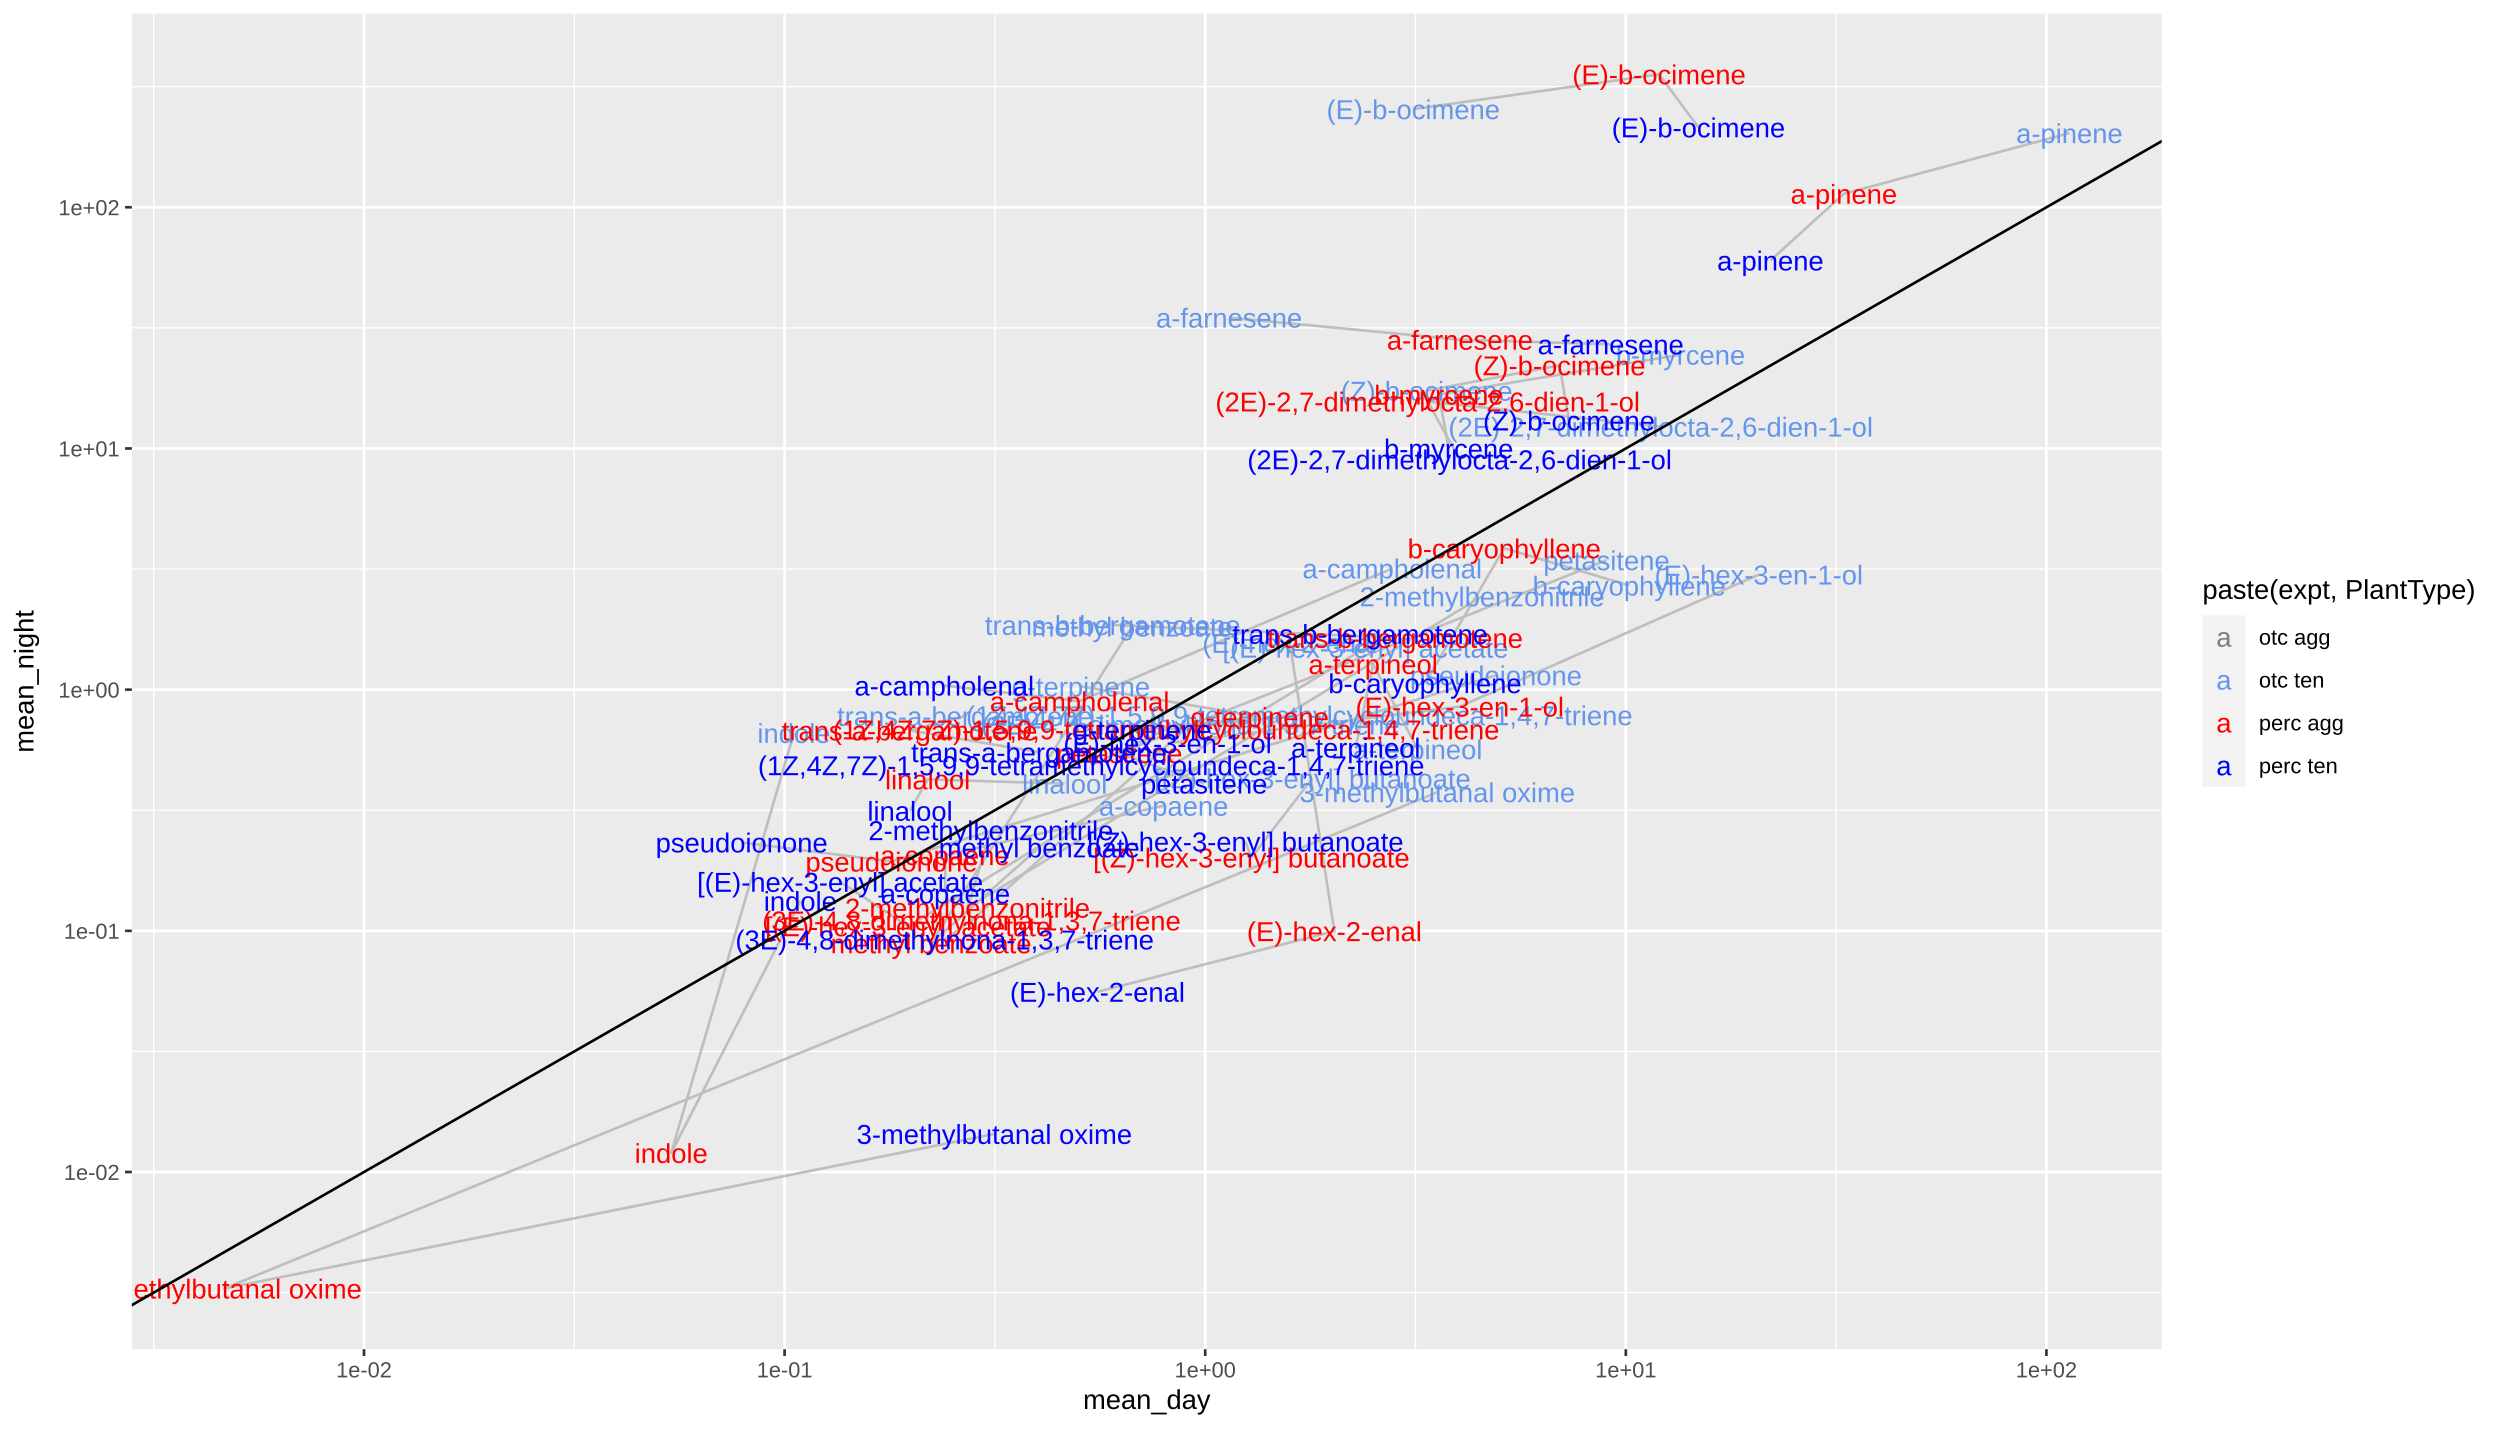
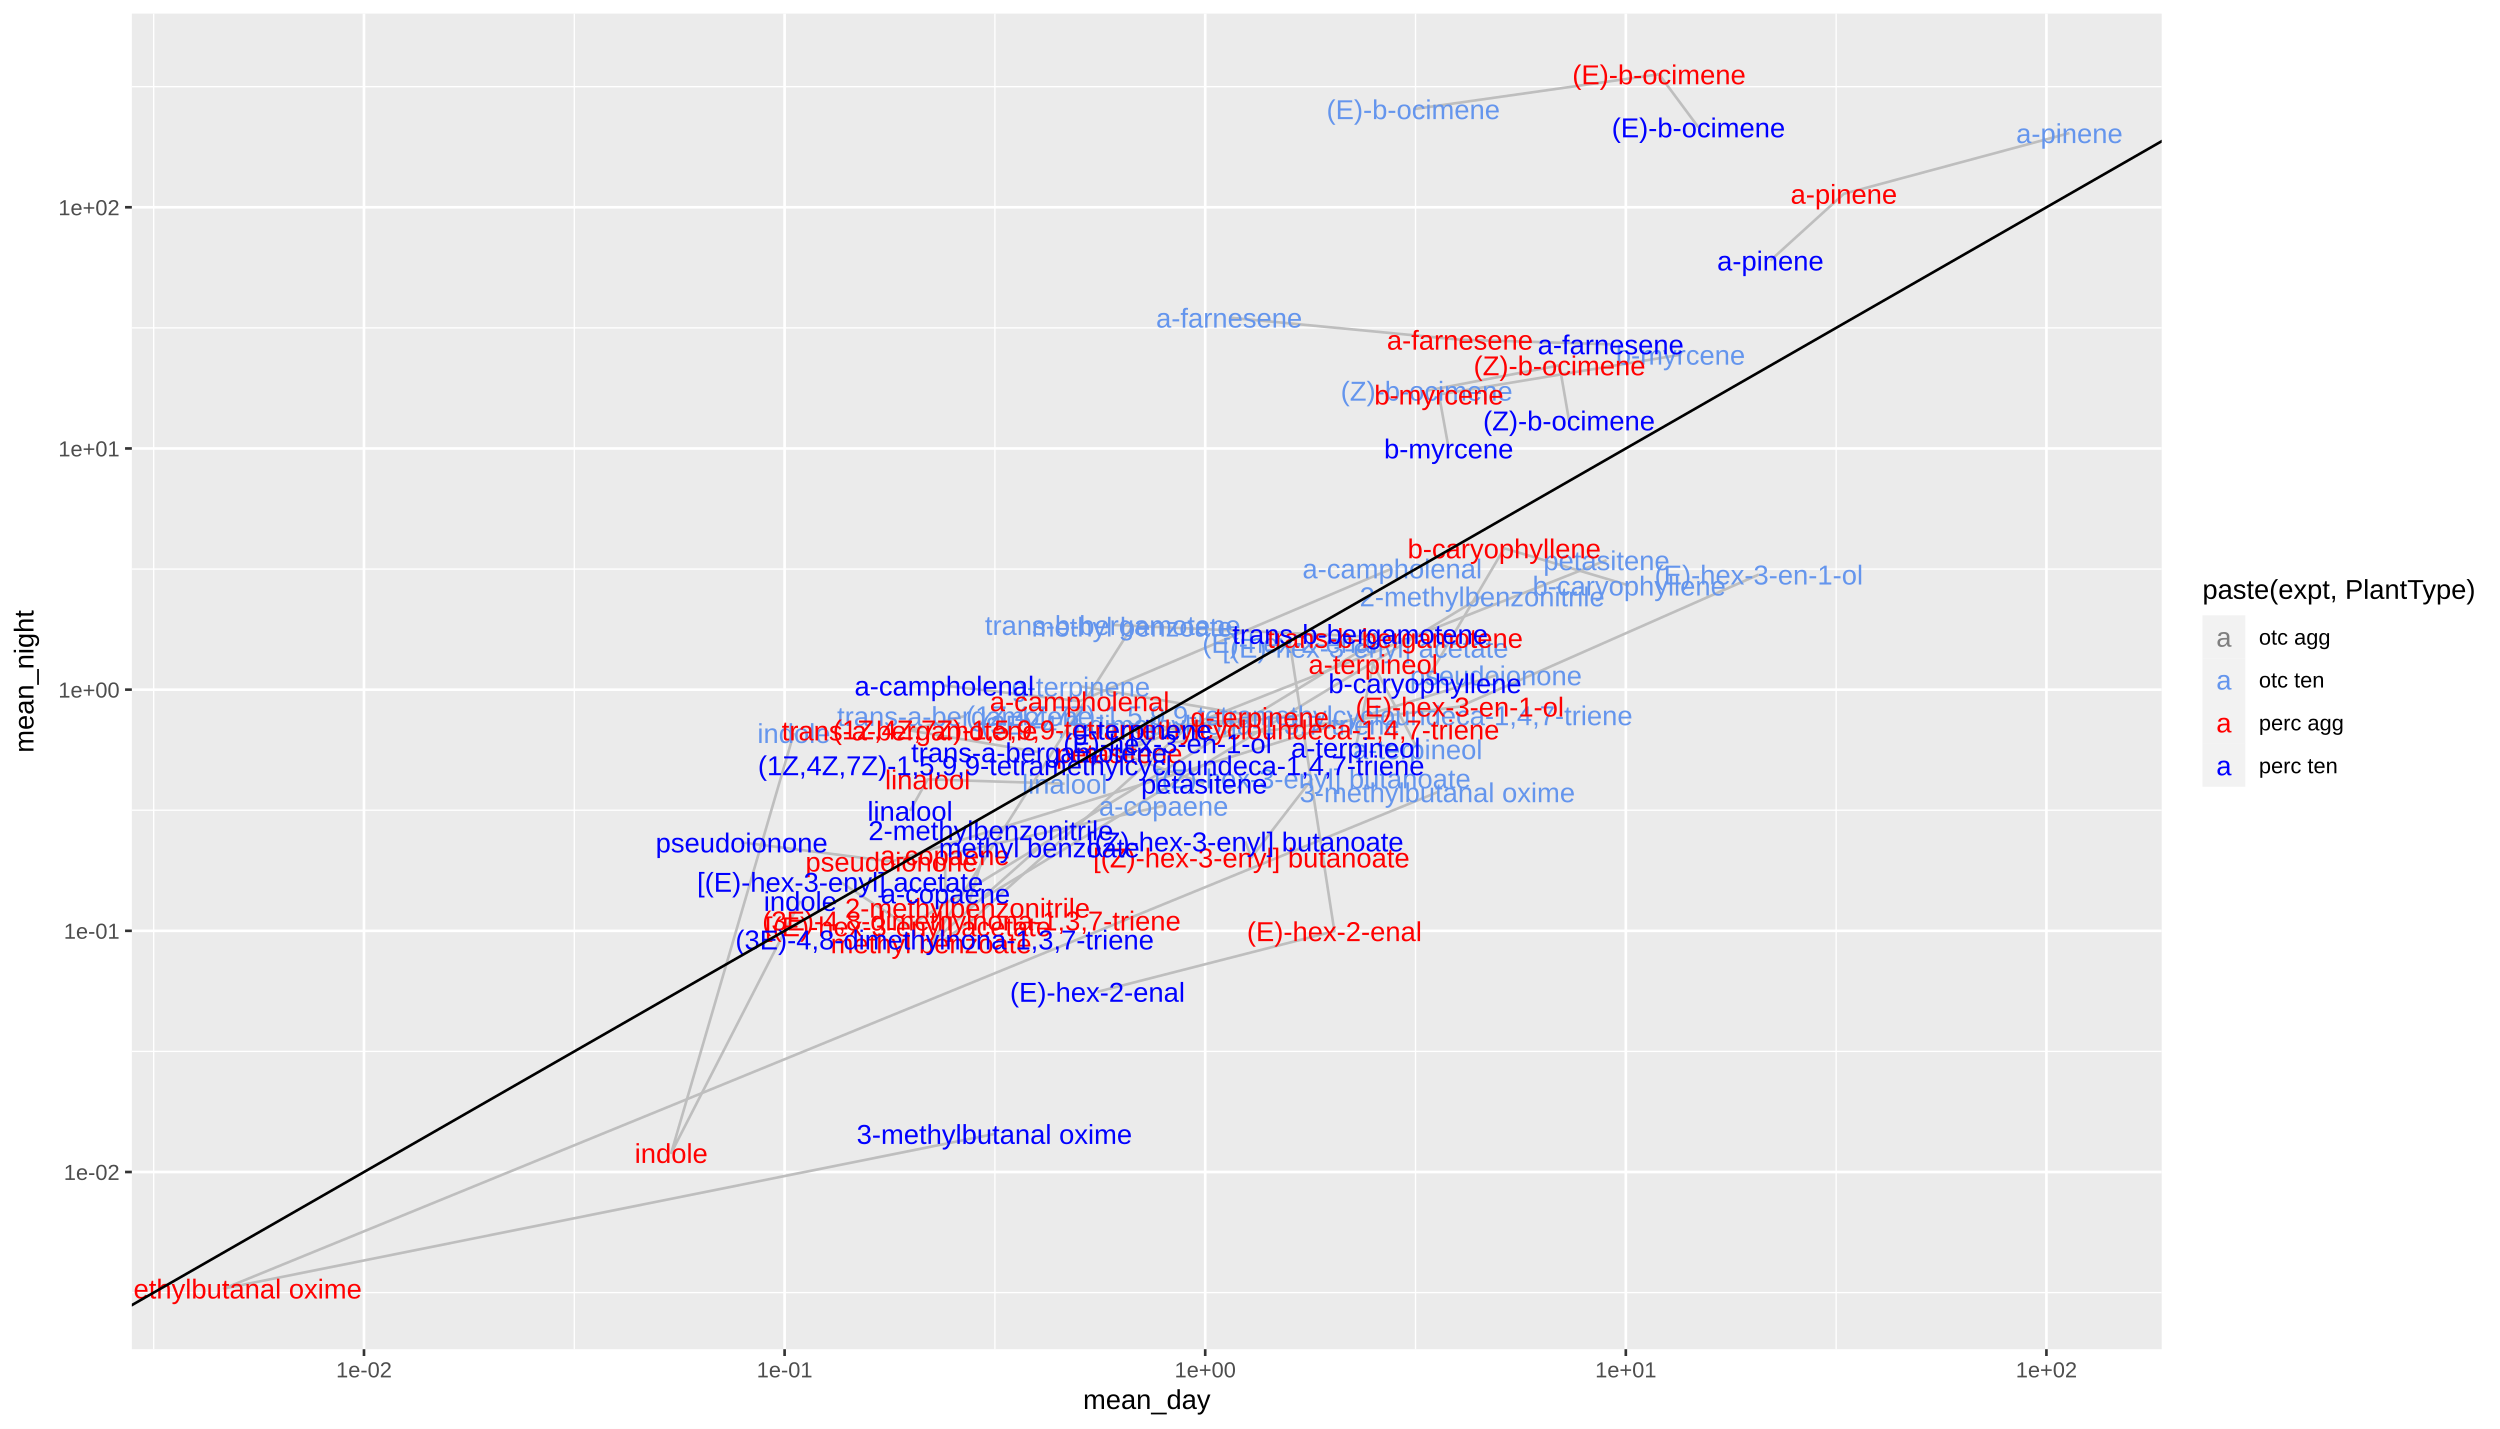
<svg xmlns="http://www.w3.org/2000/svg" class="svglite" width="1008.00pt" height="576.00pt" viewBox="0 0 1008.00 576.00">
  <defs>
    <style type="text/css">
    .svglite line, .svglite polyline, .svglite polygon, .svglite path, .svglite rect, .svglite circle {
      fill: none;
      stroke: #000000;
      stroke-linecap: round;
      stroke-linejoin: round;
      stroke-miterlimit: 10.00;
    }
    .svglite text {
      white-space: pre;
    }
  </style>
  </defs>
  <rect width="100%" height="100%" style="stroke: none; fill: #FFFFFF;" />
  <defs>
    <clipPath id="cpMC4wMHwxMDA4LjAwfDAuMDB8NTc2LjAw">
      <rect x="0.00" y="0.00" width="1008.00" height="576.00" />
    </clipPath>
  </defs>
  <g clip-path="url(#cpMC4wMHwxMDA4LjAwfDAuMDB8NTc2LjAw)">
    <rect x="0" y="0.00" width="1008.00" height="576.00" style="stroke-width: 1.07; stroke: #FFFFFF; fill: #FFFFFF;" />
  </g>
  <defs>
    <clipPath id="cpNTMuMTZ8ODcxLjU5fDUuNDh8NTQ0LjAx">
      <rect x="53.16" y="5.48" width="818.43" height="538.53" />
    </clipPath>
  </defs>
  <g clip-path="url(#cpNTMuMTZ8ODcxLjU5fDUuNDh8NTQ0LjAx)">
    <rect x="53.16" y="5.48" width="818.43" height="538.53" style="stroke-width: 1.07; stroke: none; fill: #EBEBEB;" />
    <polyline points="53.16,521.17 871.59,521.17 " style="stroke-width: 0.53; stroke: #FFFFFF; stroke-linecap: butt;" />
    <polyline points="53.16,423.93 871.59,423.93 " style="stroke-width: 0.53; stroke: #FFFFFF; stroke-linecap: butt;" />
    <polyline points="53.16,326.68 871.59,326.68 " style="stroke-width: 0.53; stroke: #FFFFFF; stroke-linecap: butt;" />
    <polyline points="53.16,229.44 871.59,229.44 " style="stroke-width: 0.53; stroke: #FFFFFF; stroke-linecap: butt;" />
    <polyline points="53.16,132.20 871.59,132.20 " style="stroke-width: 0.53; stroke: #FFFFFF; stroke-linecap: butt;" />
    <polyline points="53.16,34.95 871.59,34.95 " style="stroke-width: 0.53; stroke: #FFFFFF; stroke-linecap: butt;" />
    <polyline points="61.96,544.01 61.96,5.48 " style="stroke-width: 0.53; stroke: #FFFFFF; stroke-linecap: butt;" />
    <polyline points="231.56,544.01 231.56,5.48 " style="stroke-width: 0.53; stroke: #FFFFFF; stroke-linecap: butt;" />
    <polyline points="401.15,544.01 401.15,5.48 " style="stroke-width: 0.53; stroke: #FFFFFF; stroke-linecap: butt;" />
    <polyline points="570.74,544.01 570.74,5.48 " style="stroke-width: 0.53; stroke: #FFFFFF; stroke-linecap: butt;" />
    <polyline points="740.33,544.01 740.33,5.48 " style="stroke-width: 0.53; stroke: #FFFFFF; stroke-linecap: butt;" />
    <polyline points="53.16,472.55 871.59,472.55 " style="stroke-width: 1.07; stroke: #FFFFFF; stroke-linecap: butt;" />
    <polyline points="53.16,375.31 871.59,375.31 " style="stroke-width: 1.07; stroke: #FFFFFF; stroke-linecap: butt;" />
    <polyline points="53.16,278.06 871.59,278.06 " style="stroke-width: 1.07; stroke: #FFFFFF; stroke-linecap: butt;" />
    <polyline points="53.16,180.82 871.59,180.82 " style="stroke-width: 1.07; stroke: #FFFFFF; stroke-linecap: butt;" />
    <polyline points="53.16,83.57 871.59,83.57 " style="stroke-width: 1.07; stroke: #FFFFFF; stroke-linecap: butt;" />
    <polyline points="146.76,544.01 146.76,5.48 " style="stroke-width: 1.07; stroke: #FFFFFF; stroke-linecap: butt;" />
    <polyline points="316.35,544.01 316.35,5.48 " style="stroke-width: 1.07; stroke: #FFFFFF; stroke-linecap: butt;" />
    <polyline points="485.94,544.01 485.94,5.48 " style="stroke-width: 1.07; stroke: #FFFFFF; stroke-linecap: butt;" />
    <polyline points="655.53,544.01 655.53,5.48 " style="stroke-width: 1.07; stroke: #FFFFFF; stroke-linecap: butt;" />
    <polyline points="825.12,544.01 825.12,5.48 " style="stroke-width: 1.07; stroke: #FFFFFF; stroke-linecap: butt;" />
    <polyline points="523.88,288.39 470.17,294.09 439.96,308.54 " style="stroke-width: 1.07; stroke: #BEBEBE; stroke-linecap: butt;" />
-     <polyline points="669.60,172.01 575.64,161.89 588.51,185.20 " style="stroke-width: 1.07; stroke: #BEBEBE; stroke-linecap: butt;" />
    <polyline points="479.96,292.17 391.71,371.14 380.88,378.79 " style="stroke-width: 1.07; stroke: #BEBEBE; stroke-linecap: butt;" />
    <polyline points="569.83,44.02 668.92,29.96 684.81,51.35 " style="stroke-width: 1.07; stroke: #BEBEBE; stroke-linecap: butt;" />
    <polyline points="520.05,259.22 538.02,375.43 442.49,399.89 " style="stroke-width: 1.07; stroke: #BEBEBE; stroke-linecap: butt;" />
    <polyline points="709.15,231.65 588.57,284.89 470.74,299.68 " style="stroke-width: 1.07; stroke: #BEBEBE; stroke-linecap: butt;" />
    <polyline points="575.22,157.53 628.80,147.29 632.63,169.52 " style="stroke-width: 1.07; stroke: #BEBEBE; stroke-linecap: butt;" />
    <polyline points="550.55,261.15 366.12,373.47 338.74,355.55 " style="stroke-width: 1.07; stroke: #BEBEBE; stroke-linecap: butt;" />
    <polyline points="529.17,313.83 504.55,345.74 502.09,339.27 " style="stroke-width: 1.07; stroke: #BEBEBE; stroke-linecap: butt;" />
    <polyline points="597.60,240.44 390.10,365.97 399.52,334.73 " style="stroke-width: 1.07; stroke: #BEBEBE; stroke-linecap: butt;" />
    <polyline points="579.53,319.42 90.36,519.53 400.93,457.20 " style="stroke-width: 1.07; stroke: #BEBEBE; stroke-linecap: butt;" />
    <polyline points="561.35,229.18 435.29,282.72 380.74,276.42 " style="stroke-width: 1.07; stroke: #BEBEBE; stroke-linecap: butt;" />
    <polyline points="469.18,324.87 381.00,344.80 381.21,360.24 " style="stroke-width: 1.07; stroke: #BEBEBE; stroke-linecap: butt;" />
    <polyline points="495.58,128.06 588.64,136.97 649.44,138.82 " style="stroke-width: 1.07; stroke: #BEBEBE; stroke-linecap: butt;" />
    <polyline points="834.39,53.66 743.44,78.14 713.82,105.03 " style="stroke-width: 1.07; stroke: #BEBEBE; stroke-linecap: butt;" />
    <polyline points="571.62,302.08 553.64,267.72 546.63,301.42 " style="stroke-width: 1.07; stroke: #BEBEBE; stroke-linecap: butt;" />
    <polyline points="656.88,236.09 606.50,221.07 574.55,275.44 " style="stroke-width: 1.07; stroke: #BEBEBE; stroke-linecap: butt;" />
    <polyline points="677.57,143.01 580.17,159.08 584.11,180.80 " style="stroke-width: 1.07; stroke: #BEBEBE; stroke-linecap: butt;" />
    <polyline points="435.79,276.77 507.90,289.07 460.51,294.18 " style="stroke-width: 1.07; stroke: #BEBEBE; stroke-linecap: butt;" />
    <polyline points="320.11,295.54 270.64,464.87 322.69,363.25 " style="stroke-width: 1.07; stroke: #BEBEBE; stroke-linecap: butt;" />
    <polyline points="429.28,315.99 374.02,314.24 366.92,326.92 " style="stroke-width: 1.07; stroke: #BEBEBE; stroke-linecap: butt;" />
    <polyline points="456.47,252.64 375.42,380.34 419.01,341.67 " style="stroke-width: 1.07; stroke: #BEBEBE; stroke-linecap: butt;" />
    <polyline points="647.74,225.87 451.26,303.67 485.53,315.94 " style="stroke-width: 1.07; stroke: #BEBEBE; stroke-linecap: butt;" />
    <polyline points="603.15,272.27 359.43,347.38 299.03,339.66 " style="stroke-width: 1.07; stroke: #BEBEBE; stroke-linecap: butt;" />
    <polyline points="389.05,288.68 366.73,294.50 418.90,303.27 " style="stroke-width: 1.07; stroke: #BEBEBE; stroke-linecap: butt;" />
    <polyline points="448.65,251.97 562.50,257.20 548.40,255.59 " style="stroke-width: 1.07; stroke: #BEBEBE; stroke-linecap: butt;" />
    <text x="834.39" y="57.68" text-anchor="middle" style="font-size: 11.04px;fill: #6495ED; font-family: &quot;Arial&quot;;">a-pinene</text>
    <text x="709.15" y="235.67" text-anchor="middle" style="font-size: 11.04px;fill: #6495ED; font-family: &quot;Arial&quot;;">(E)-hex-3-en-1-ol</text>
    <text x="677.57" y="147.03" text-anchor="middle" style="font-size: 11.04px;fill: #6495ED; font-family: &quot;Arial&quot;;">b-myrcene</text>
-     <text x="669.60" y="176.04" text-anchor="middle" style="font-size: 11.04px;fill: #6495ED; font-family: &quot;Arial&quot;;">(2E)-2,7-dimethylocta-2,6-dien-1-ol</text>
    <text x="656.88" y="240.11" text-anchor="middle" style="font-size: 11.04px;fill: #6495ED; font-family: &quot;Arial&quot;;">b-caryophyllene</text>
    <text x="647.74" y="229.89" text-anchor="middle" style="font-size: 11.04px;fill: #6495ED; font-family: &quot;Arial&quot;;">petasitene</text>
    <text x="603.15" y="276.29" text-anchor="middle" style="font-size: 11.04px;fill: #6495ED; font-family: &quot;Arial&quot;;">pseudoionone</text>
    <text x="597.60" y="244.46" text-anchor="middle" style="font-size: 11.04px;fill: #6495ED; font-family: &quot;Arial&quot;;">2-methylbenzonitrile</text>
    <text x="579.53" y="323.44" text-anchor="middle" style="font-size: 11.04px;fill: #6495ED; font-family: &quot;Arial&quot;;">3-methylbutanal oxime</text>
    <text x="575.22" y="161.55" text-anchor="middle" style="font-size: 11.04px;fill: #6495ED; font-family: &quot;Arial&quot;;">(Z)-b-ocimene</text>
    <text x="571.62" y="306.10" text-anchor="middle" style="font-size: 11.04px;fill: #6495ED; font-family: &quot;Arial&quot;;">a-terpineol</text>
    <text x="569.83" y="48.04" text-anchor="middle" style="font-size: 11.04px;fill: #6495ED; font-family: &quot;Arial&quot;;">(E)-b-ocimene</text>
    <text x="561.35" y="233.20" text-anchor="middle" style="font-size: 11.04px;fill: #6495ED; font-family: &quot;Arial&quot;;">a-campholenal</text>
    <text x="550.55" y="265.18" text-anchor="middle" style="font-size: 11.04px;fill: #6495ED; font-family: &quot;Arial&quot;;">[(E)-hex-3-enyl] acetate</text>
    <text x="529.17" y="317.85" text-anchor="middle" style="font-size: 11.04px;fill: #6495ED; font-family: &quot;Arial&quot;;">[(Z)-hex-3-enyl] butanoate</text>
    <text x="523.88" y="292.41" text-anchor="middle" style="font-size: 11.04px;fill: #6495ED; font-family: &quot;Arial&quot;;">(1Z,4Z,7Z)-1,5,9,9-tetramethylcycloundeca-1,4,7-triene</text>
    <text x="520.05" y="263.24" text-anchor="middle" style="font-size: 11.04px;fill: #6495ED; font-family: &quot;Arial&quot;;">(E)-hex-2-enal</text>
    <text x="495.58" y="132.08" text-anchor="middle" style="font-size: 11.04px;fill: #6495ED; font-family: &quot;Arial&quot;;">a-farnesene</text>
    <text x="479.96" y="296.19" text-anchor="middle" style="font-size: 11.04px;fill: #6495ED; font-family: &quot;Arial&quot;;">(3E)-4,8-dimethylnona-1,3,7-triene</text>
    <text x="469.18" y="328.89" text-anchor="middle" style="font-size: 11.04px;fill: #6495ED; font-family: &quot;Arial&quot;;">a-copaene</text>
    <text x="456.47" y="256.66" text-anchor="middle" style="font-size: 11.04px;fill: #6495ED; font-family: &quot;Arial&quot;;">methyl benzoate</text>
    <text x="448.65" y="256.00" text-anchor="middle" style="font-size: 11.04px;fill: #6495ED; font-family: &quot;Arial&quot;;">trans-b-bergamotene</text>
    <text x="435.79" y="280.79" text-anchor="middle" style="font-size: 11.04px;fill: #6495ED; font-family: &quot;Arial&quot;;">g-terpinene</text>
    <text x="429.28" y="320.01" text-anchor="middle" style="font-size: 11.04px;fill: #6495ED; font-family: &quot;Arial&quot;;">linalool</text>
    <text x="389.05" y="292.70" text-anchor="middle" style="font-size: 11.04px;fill: #6495ED; font-family: &quot;Arial&quot;;">trans-a-bergamotene</text>
    <text x="320.11" y="299.57" text-anchor="middle" style="font-size: 11.04px;fill: #6495ED; font-family: &quot;Arial&quot;;">indole</text>
    <text x="743.44" y="82.16" text-anchor="middle" style="font-size: 11.04px;fill: #FF0000; font-family: &quot;Arial&quot;;">a-pinene</text>
    <text x="668.92" y="33.98" text-anchor="middle" style="font-size: 11.04px;fill: #FF0000; font-family: &quot;Arial&quot;;">(E)-b-ocimene</text>
    <text x="628.80" y="151.32" text-anchor="middle" style="font-size: 11.04px;fill: #FF0000; font-family: &quot;Arial&quot;;">(Z)-b-ocimene</text>
    <text x="606.50" y="225.10" text-anchor="middle" style="font-size: 11.04px;fill: #FF0000; font-family: &quot;Arial&quot;;">b-caryophyllene</text>
    <text x="588.64" y="140.99" text-anchor="middle" style="font-size: 11.04px;fill: #FF0000; font-family: &quot;Arial&quot;;">a-farnesene</text>
    <text x="588.57" y="288.91" text-anchor="middle" style="font-size: 11.04px;fill: #FF0000; font-family: &quot;Arial&quot;;">(E)-hex-3-en-1-ol</text>
    <text x="580.17" y="163.10" text-anchor="middle" style="font-size: 11.04px;fill: #FF0000; font-family: &quot;Arial&quot;;">b-myrcene</text>
-     <text x="575.64" y="165.91" text-anchor="middle" style="font-size: 11.04px;fill: #FF0000; font-family: &quot;Arial&quot;;">(2E)-2,7-dimethylocta-2,6-dien-1-ol</text>
    <text x="562.50" y="261.22" text-anchor="middle" style="font-size: 11.04px;fill: #FF0000; font-family: &quot;Arial&quot;;">trans-b-bergamotene</text>
    <text x="553.64" y="271.74" text-anchor="middle" style="font-size: 11.04px;fill: #FF0000; font-family: &quot;Arial&quot;;">a-terpineol</text>
    <text x="538.02" y="379.45" text-anchor="middle" style="font-size: 11.04px;fill: #FF0000; font-family: &quot;Arial&quot;;">(E)-hex-2-enal</text>
    <text x="507.90" y="293.09" text-anchor="middle" style="font-size: 11.04px;fill: #FF0000; font-family: &quot;Arial&quot;;">g-terpinene</text>
    <text x="504.55" y="349.76" text-anchor="middle" style="font-size: 11.04px;fill: #FF0000; font-family: &quot;Arial&quot;;">[(Z)-hex-3-enyl] butanoate</text>
    <text x="470.17" y="298.12" text-anchor="middle" style="font-size: 11.04px;fill: #FF0000; font-family: &quot;Arial&quot;;">(1Z,4Z,7Z)-1,5,9,9-tetramethylcycloundeca-1,4,7-triene</text>
    <text x="451.26" y="307.69" text-anchor="middle" style="font-size: 11.04px;fill: #FF0000; font-family: &quot;Arial&quot;;">petasitene</text>
    <text x="435.29" y="286.74" text-anchor="middle" style="font-size: 11.04px;fill: #FF0000; font-family: &quot;Arial&quot;;">a-campholenal</text>
    <text x="391.71" y="375.16" text-anchor="middle" style="font-size: 11.04px;fill: #FF0000; font-family: &quot;Arial&quot;;">(3E)-4,8-dimethylnona-1,3,7-triene</text>
    <text x="390.10" y="369.99" text-anchor="middle" style="font-size: 11.04px;fill: #FF0000; font-family: &quot;Arial&quot;;">2-methylbenzonitrile</text>
    <text x="381.00" y="348.82" text-anchor="middle" style="font-size: 11.04px;fill: #FF0000; font-family: &quot;Arial&quot;;">a-copaene</text>
    <text x="375.42" y="384.36" text-anchor="middle" style="font-size: 11.04px;fill: #FF0000; font-family: &quot;Arial&quot;;">methyl benzoate</text>
    <text x="374.02" y="318.26" text-anchor="middle" style="font-size: 11.04px;fill: #FF0000; font-family: &quot;Arial&quot;;">linalool</text>
    <text x="366.73" y="298.52" text-anchor="middle" style="font-size: 11.04px;fill: #FF0000; font-family: &quot;Arial&quot;;">trans-a-bergamotene</text>
    <text x="366.12" y="377.49" text-anchor="middle" style="font-size: 11.04px;fill: #FF0000; font-family: &quot;Arial&quot;;">[(E)-hex-3-enyl] acetate</text>
    <text x="359.43" y="351.40" text-anchor="middle" style="font-size: 11.04px;fill: #FF0000; font-family: &quot;Arial&quot;;">pseudoionone</text>
    <text x="270.64" y="468.90" text-anchor="middle" style="font-size: 11.04px;fill: #FF0000; font-family: &quot;Arial&quot;;">indole</text>
    <text x="90.36" y="523.56" text-anchor="middle" style="font-size: 11.04px;fill: #FF0000; font-family: &quot;Arial&quot;;">3-methylbutanal oxime</text>
    <text x="713.82" y="109.05" text-anchor="middle" style="font-size: 11.04px;fill: #0000FF; font-family: &quot;Arial&quot;;">a-pinene</text>
    <text x="684.81" y="55.37" text-anchor="middle" style="font-size: 11.04px;fill: #0000FF; font-family: &quot;Arial&quot;;">(E)-b-ocimene</text>
    <text x="649.44" y="142.84" text-anchor="middle" style="font-size: 11.04px;fill: #0000FF; font-family: &quot;Arial&quot;;">a-farnesene</text>
    <text x="632.63" y="173.54" text-anchor="middle" style="font-size: 11.04px;fill: #0000FF; font-family: &quot;Arial&quot;;">(Z)-b-ocimene</text>
-     <text x="588.51" y="189.22" text-anchor="middle" style="font-size: 11.04px;fill: #0000FF; font-family: &quot;Arial&quot;;">(2E)-2,7-dimethylocta-2,6-dien-1-ol</text>
    <text x="584.11" y="184.82" text-anchor="middle" style="font-size: 11.04px;fill: #0000FF; font-family: &quot;Arial&quot;;">b-myrcene</text>
    <text x="574.55" y="279.46" text-anchor="middle" style="font-size: 11.04px;fill: #0000FF; font-family: &quot;Arial&quot;;">b-caryophyllene</text>
    <text x="548.40" y="259.61" text-anchor="middle" style="font-size: 11.04px;fill: #0000FF; font-family: &quot;Arial&quot;;">trans-b-bergamotene</text>
    <text x="546.63" y="305.44" text-anchor="middle" style="font-size: 11.04px;fill: #0000FF; font-family: &quot;Arial&quot;;">a-terpineol</text>
    <text x="502.09" y="343.30" text-anchor="middle" style="font-size: 11.04px;fill: #0000FF; font-family: &quot;Arial&quot;;">[(Z)-hex-3-enyl] butanoate</text>
    <text x="485.53" y="319.96" text-anchor="middle" style="font-size: 11.04px;fill: #0000FF; font-family: &quot;Arial&quot;;">petasitene</text>
    <text x="470.74" y="303.70" text-anchor="middle" style="font-size: 11.04px;fill: #0000FF; font-family: &quot;Arial&quot;;">(E)-hex-3-en-1-ol</text>
    <text x="460.51" y="298.21" text-anchor="middle" style="font-size: 11.04px;fill: #0000FF; font-family: &quot;Arial&quot;;">g-terpinene</text>
    <text x="442.49" y="403.92" text-anchor="middle" style="font-size: 11.04px;fill: #0000FF; font-family: &quot;Arial&quot;;">(E)-hex-2-enal</text>
    <text x="439.96" y="312.56" text-anchor="middle" style="font-size: 11.04px;fill: #0000FF; font-family: &quot;Arial&quot;;">(1Z,4Z,7Z)-1,5,9,9-tetramethylcycloundeca-1,4,7-triene</text>
    <text x="419.01" y="345.69" text-anchor="middle" style="font-size: 11.04px;fill: #0000FF; font-family: &quot;Arial&quot;;">methyl benzoate</text>
    <text x="418.90" y="307.29" text-anchor="middle" style="font-size: 11.04px;fill: #0000FF; font-family: &quot;Arial&quot;;">trans-a-bergamotene</text>
    <text x="400.93" y="461.23" text-anchor="middle" style="font-size: 11.04px;fill: #0000FF; font-family: &quot;Arial&quot;;">3-methylbutanal oxime</text>
    <text x="399.52" y="338.75" text-anchor="middle" style="font-size: 11.04px;fill: #0000FF; font-family: &quot;Arial&quot;;">2-methylbenzonitrile</text>
    <text x="381.21" y="364.26" text-anchor="middle" style="font-size: 11.04px;fill: #0000FF; font-family: &quot;Arial&quot;;">a-copaene</text>
    <text x="380.88" y="382.81" text-anchor="middle" style="font-size: 11.04px;fill: #0000FF; font-family: &quot;Arial&quot;;">(3E)-4,8-dimethylnona-1,3,7-triene</text>
    <text x="380.74" y="280.44" text-anchor="middle" style="font-size: 11.04px;fill: #0000FF; font-family: &quot;Arial&quot;;">a-campholenal</text>
    <text x="366.92" y="330.94" text-anchor="middle" style="font-size: 11.04px;fill: #0000FF; font-family: &quot;Arial&quot;;">linalool</text>
    <text x="338.74" y="359.57" text-anchor="middle" style="font-size: 11.04px;fill: #0000FF; font-family: &quot;Arial&quot;;">[(E)-hex-3-enyl] acetate</text>
    <text x="322.69" y="367.27" text-anchor="middle" style="font-size: 11.04px;fill: #0000FF; font-family: &quot;Arial&quot;;">indole</text>
    <text x="299.03" y="343.68" text-anchor="middle" style="font-size: 11.04px;fill: #0000FF; font-family: &quot;Arial&quot;;">pseudoionone</text>
    <line x1="-765.27" y1="995.52" x2="1690.02" y2="-412.37" style="stroke-width: 1.07; stroke-linecap: butt;" />
  </g>
  <g clip-path="url(#cpMC4wMHwxMDA4LjAwfDAuMDB8NTc2LjAw)">
    <text x="48.23" y="475.76" text-anchor="end" style="font-size: 8.80px;fill: #4D4D4D; font-family: &quot;Arial&quot;;">1e-02</text>
    <text x="48.23" y="378.51" text-anchor="end" style="font-size: 8.80px;fill: #4D4D4D; font-family: &quot;Arial&quot;;">1e-01</text>
    <text x="48.23" y="281.27" text-anchor="end" style="font-size: 8.80px;fill: #4D4D4D; font-family: &quot;Arial&quot;;">1e+00</text>
    <text x="48.23" y="184.03" text-anchor="end" style="font-size: 8.80px;fill: #4D4D4D; font-family: &quot;Arial&quot;;">1e+01</text>
    <text x="48.23" y="86.78" text-anchor="end" style="font-size: 8.80px;fill: #4D4D4D; font-family: &quot;Arial&quot;;">1e+02</text>
    <polyline points="50.42,472.55 53.16,472.55 " style="stroke-width: 1.07; stroke: #333333; stroke-linecap: butt;" />
    <polyline points="50.42,375.31 53.16,375.31 " style="stroke-width: 1.07; stroke: #333333; stroke-linecap: butt;" />
    <polyline points="50.42,278.06 53.16,278.06 " style="stroke-width: 1.07; stroke: #333333; stroke-linecap: butt;" />
    <polyline points="50.42,180.82 53.16,180.82 " style="stroke-width: 1.07; stroke: #333333; stroke-linecap: butt;" />
    <polyline points="50.42,83.57 53.16,83.57 " style="stroke-width: 1.07; stroke: #333333; stroke-linecap: butt;" />
    <polyline points="146.76,546.75 146.76,544.01 " style="stroke-width: 1.07; stroke: #333333; stroke-linecap: butt;" />
    <polyline points="316.35,546.75 316.35,544.01 " style="stroke-width: 1.07; stroke: #333333; stroke-linecap: butt;" />
    <polyline points="485.94,546.75 485.94,544.01 " style="stroke-width: 1.07; stroke: #333333; stroke-linecap: butt;" />
    <polyline points="655.53,546.75 655.53,544.01 " style="stroke-width: 1.07; stroke: #333333; stroke-linecap: butt;" />
    <polyline points="825.12,546.75 825.12,544.01 " style="stroke-width: 1.07; stroke: #333333; stroke-linecap: butt;" />
    <text x="146.76" y="555.36" text-anchor="middle" style="font-size: 8.80px;fill: #4D4D4D; font-family: &quot;Arial&quot;;">1e-02</text>
    <text x="316.35" y="555.36" text-anchor="middle" style="font-size: 8.80px;fill: #4D4D4D; font-family: &quot;Arial&quot;;">1e-01</text>
    <text x="485.94" y="555.36" text-anchor="middle" style="font-size: 8.80px;fill: #4D4D4D; font-family: &quot;Arial&quot;;">1e+00</text>
    <text x="655.53" y="555.36" text-anchor="middle" style="font-size: 8.80px;fill: #4D4D4D; font-family: &quot;Arial&quot;;">1e+01</text>
    <text x="825.12" y="555.36" text-anchor="middle" style="font-size: 8.80px;fill: #4D4D4D; font-family: &quot;Arial&quot;;">1e+02</text>
    <text x="462.38" y="568.10" text-anchor="middle" style="font-size: 11.00px; font-family: &quot;Arial&quot;;">mean_day</text>
    <text transform="translate(13.50,274.75) rotate(-90)" text-anchor="middle" style="font-size: 11.00px; font-family: &quot;Arial&quot;;">mean_night</text>
    <rect x="882.55" y="226.81" width="119.97" height="95.88" style="stroke-width: 1.07; stroke: none; fill: #FFFFFF;" />
    <text x="888.03" y="241.46" style="font-size: 11.00px; font-family: &quot;Arial&quot;;">paste(expt, PlantType)</text>
    <rect x="888.03" y="248.09" width="17.28" height="17.28" style="stroke-width: 1.07; stroke: none; fill: #F2F2F2;" />
    <text x="896.67" y="260.75" text-anchor="middle" style="font-size: 11.04px;fill: #7F7F7F; font-family: &quot;Arial&quot;;">a</text>
    <rect x="888.03" y="265.37" width="17.28" height="17.28" style="stroke-width: 1.07; stroke: none; fill: #F2F2F2;" />
    <text x="896.67" y="278.03" text-anchor="middle" style="font-size: 11.04px;fill: #6495ED; font-family: &quot;Arial&quot;;">a</text>
    <rect x="888.03" y="282.65" width="17.28" height="17.28" style="stroke-width: 1.07; stroke: none; fill: #F2F2F2;" />
    <text x="896.67" y="295.31" text-anchor="middle" style="font-size: 11.04px;fill: #FF0000; font-family: &quot;Arial&quot;;">a</text>
    <rect x="888.03" y="299.93" width="17.28" height="17.28" style="stroke-width: 1.07; stroke: none; fill: #F2F2F2;" />
    <text x="896.67" y="312.59" text-anchor="middle" style="font-size: 11.04px;fill: #0000FF; font-family: &quot;Arial&quot;;">a</text>
    <text x="910.79" y="259.93" style="font-size: 8.80px; font-family: &quot;Arial&quot;;">otc agg</text>
    <text x="910.79" y="277.21" style="font-size: 8.80px; font-family: &quot;Arial&quot;;">otc ten</text>
    <text x="910.79" y="294.49" style="font-size: 8.80px; font-family: &quot;Arial&quot;;">perc agg</text>
    <text x="910.79" y="311.77" style="font-size: 8.80px; font-family: &quot;Arial&quot;;">perc ten</text>
  </g>
</svg>
